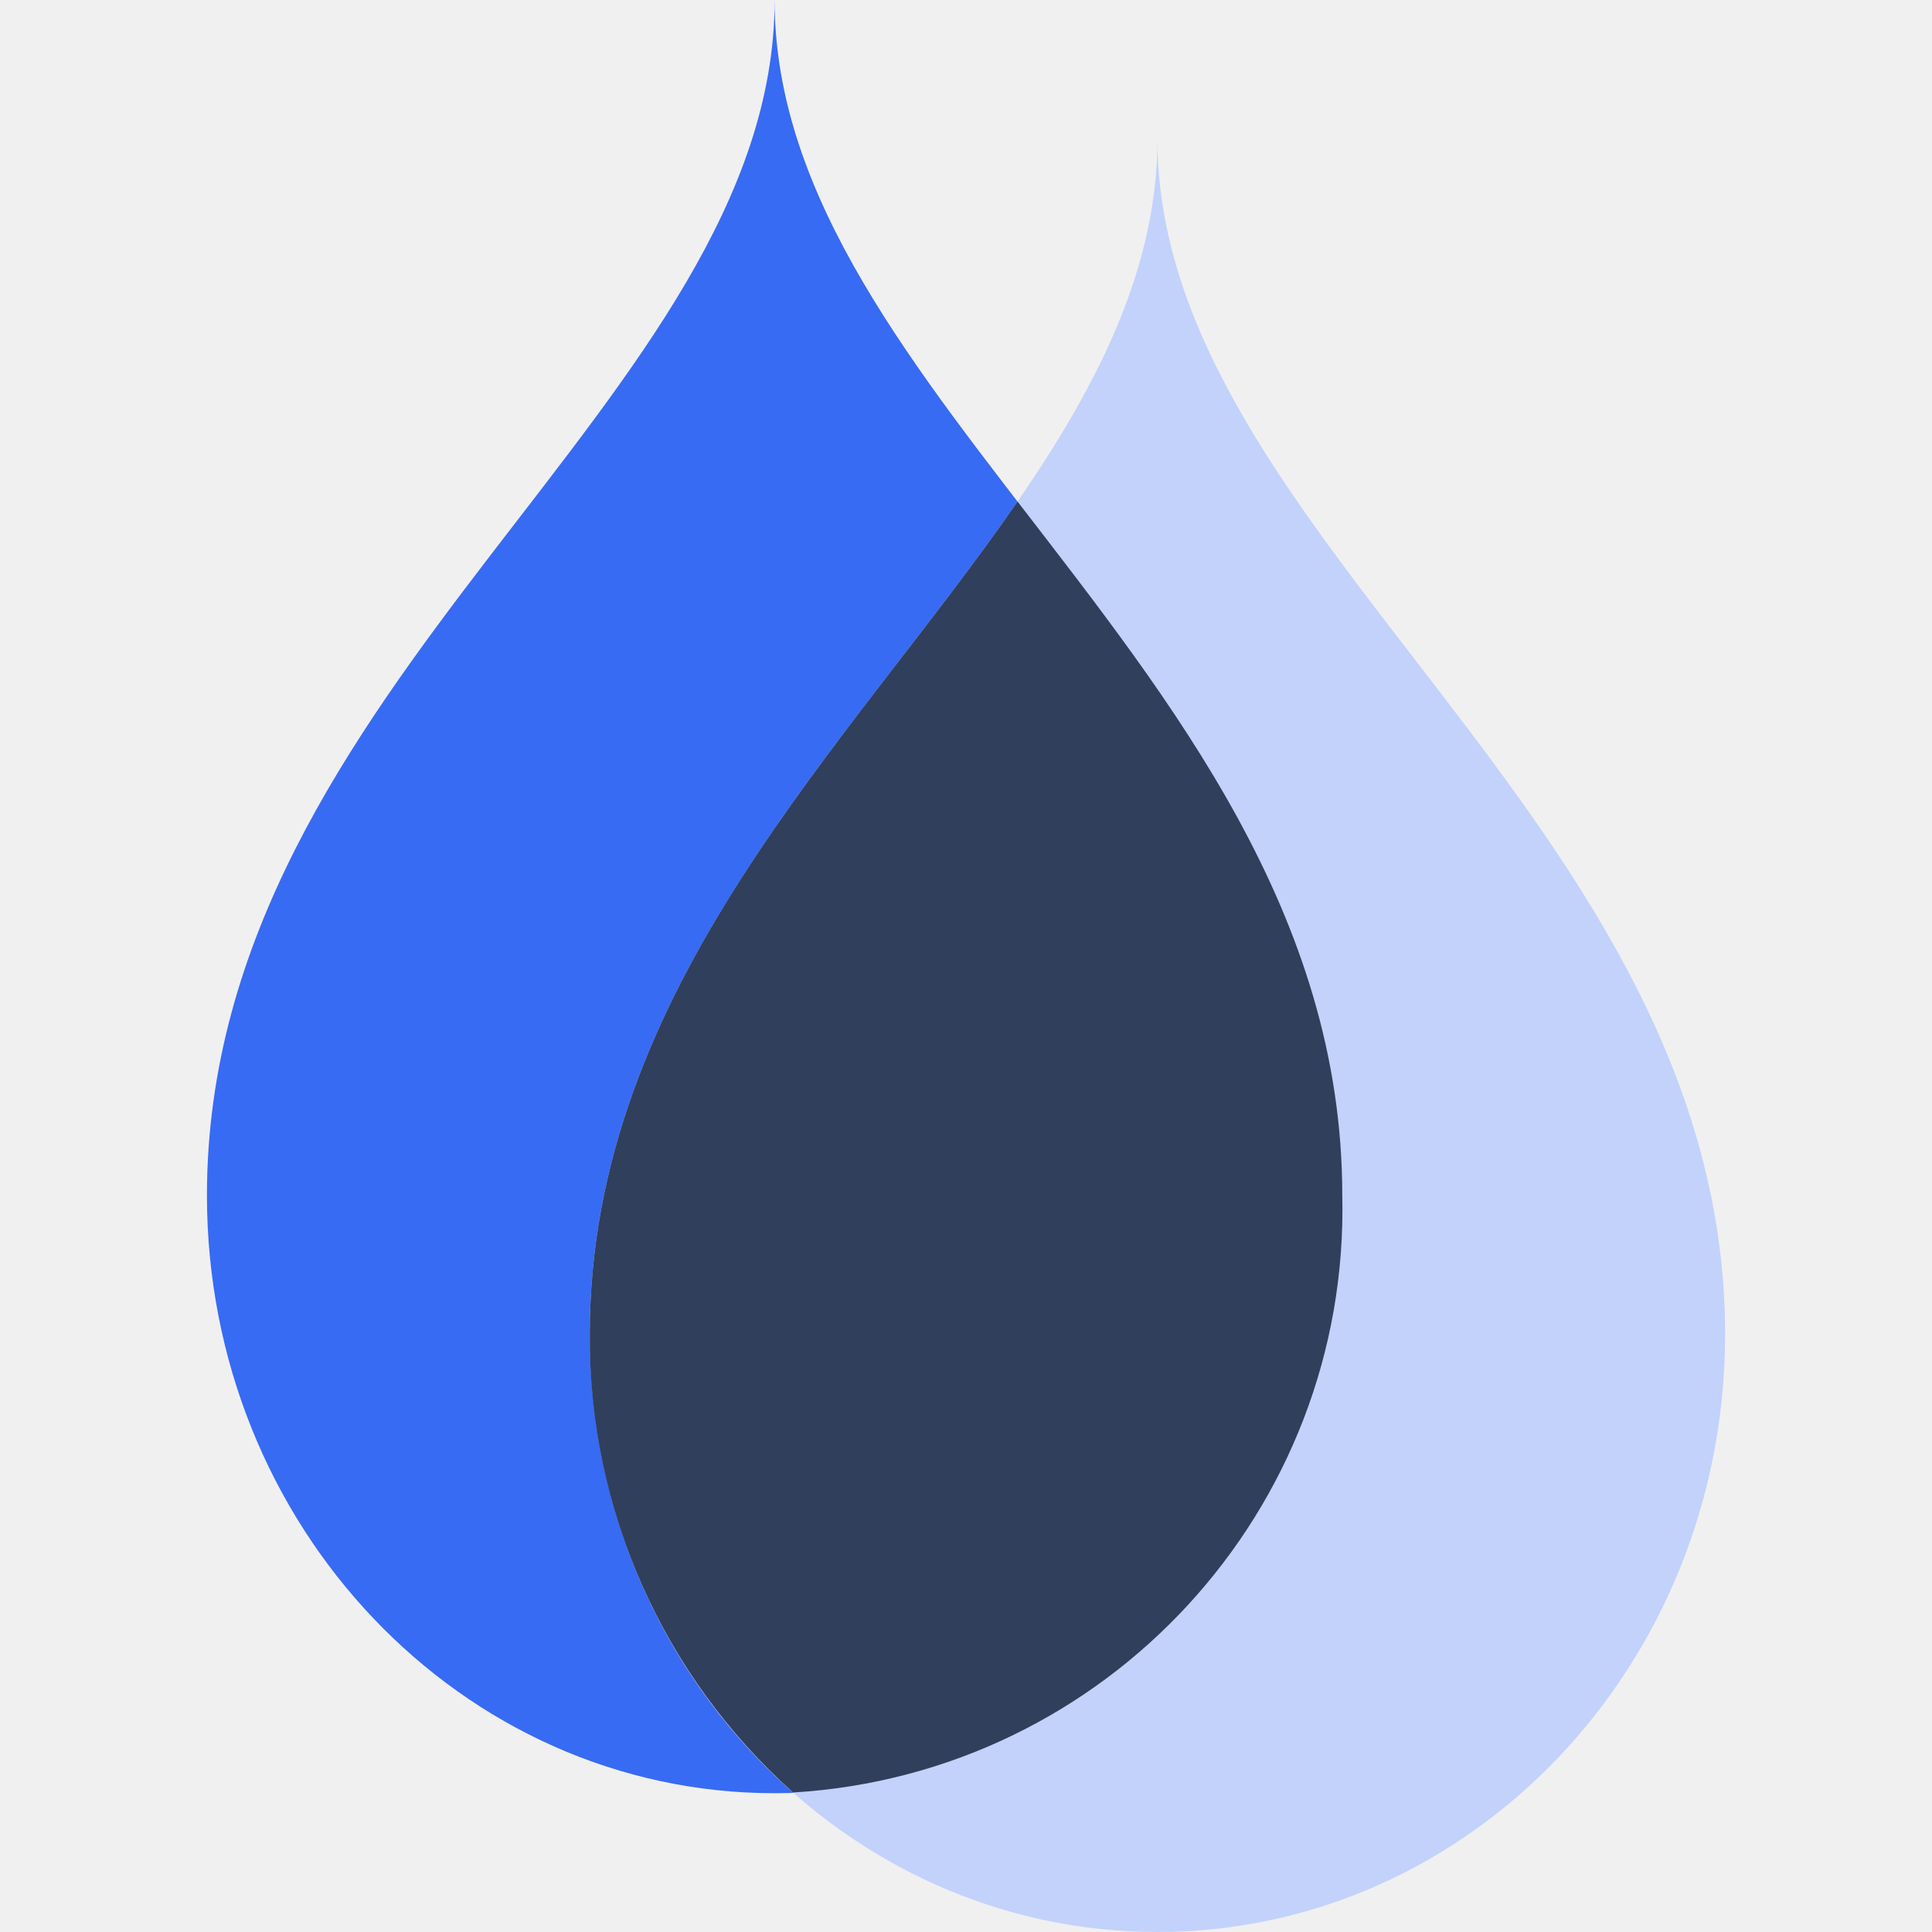
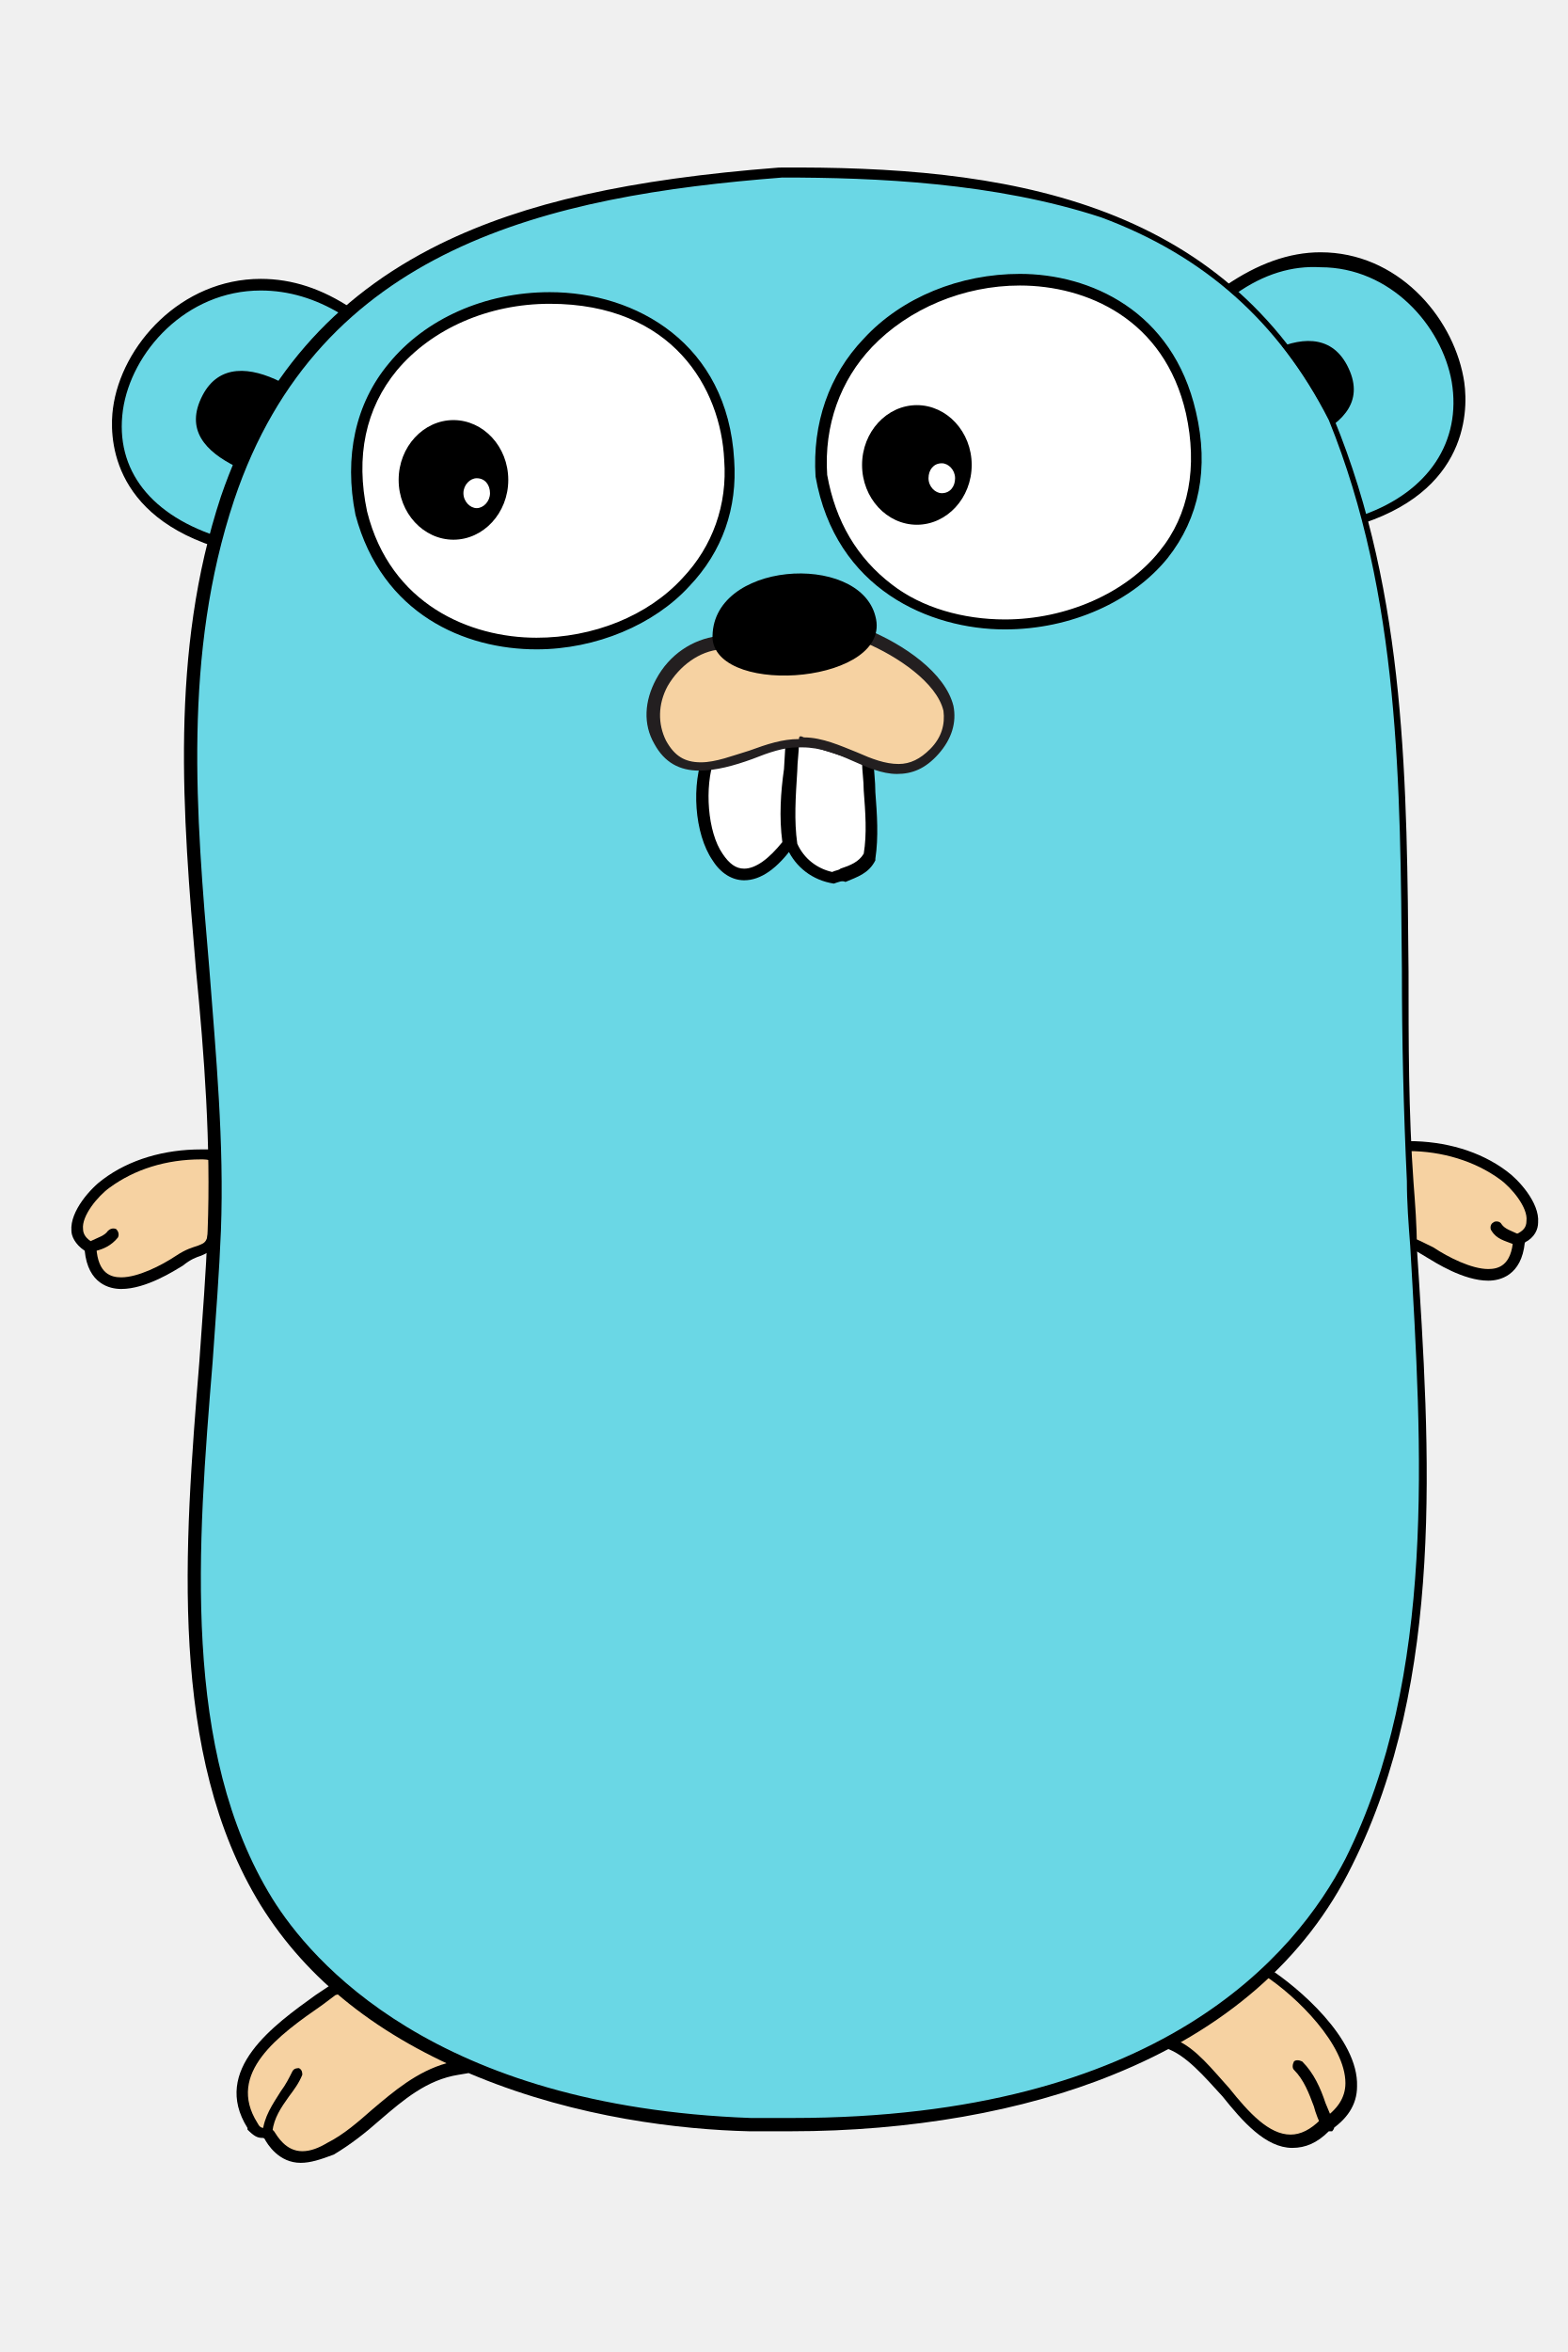
- <svg xmlns="http://www.w3.org/2000/svg" width="32" height="32" class="icon" viewBox="0 0 1024 1024">
-   <path fill="#386BF3" d="M410.558.109c0 210.974-300.876 361.752-300.876 633.548 0 174.943 134.704 316.787 300.876 316.787s300.877-141.817 300.877-316.787C711.408 361.752 410.558 210.974 410.558.109" />
-   <path fill="#C3D2FB" d="M613.469 73.665c0 211.055-300.877 361.914-300.877 633.547C312.592 882.156 447.296 1024 613.47 1024s300.876-141.817 300.876-316.788C914.29 435.58 613.469 284.72 613.469 73.665" />
-   <path fill="#303F5B" d="M312.592 707.212c0-183.713 137.636-312.171 226.723-441.39 81.702 106.112 172.12 218.74 172.12 367.726A309.755 309.755 0 0 1 420.36 950.064a323.1 323.1 0 0 1-107.769-242.852z" />
+ <svg xmlns="http://www.w3.org/2000/svg" height="2500" viewBox="15.7 3.6 94.4 121.6" width="1667">
+   <path clip-rule="evenodd" d="m21.1 68.7c.2 3.5 3.7 1.9 5.3.8 1.5-1.1 2-.2 2.1-2.3.1-1.4.2-2.7.2-4.1-2.3-.2-4.8.3-6.7 1.7-.9.7-2.8 3-.9 3.9" fill="#f6d2a2" fill-rule="evenodd" />
+   <path d="m23 71.2c-.7 0-2-.3-2.2-2.3-.6-.4-.8-.9-.8-1.2-.1-1.2 1.2-2.6 1.9-3.1 1.6-1.2 3.7-1.8 5.9-1.8h1.3v.3c.1 1.1 0 2.2-.1 3.2 0 .3 0 .6-.1.9-.1 1.5-.4 1.7-1.1 2-.3.1-.6.2-1.1.6-.5.3-2.2 1.4-3.7 1.4zm4.8-7.8c-2.1 0-4 .6-5.5 1.7-.7.5-1.7 1.7-1.6 2.5 0 .3.2.6.6.8l.2.1v.2c.1 1.6.9 1.8 1.5 1.8 1 0 2.4-.7 3.3-1.3.6-.4 1-.5 1.3-.6.5-.2.6-.2.7-1.4 0-.3 0-.6.1-.9.1-.9.1-1.9.1-2.8-.3-.1-.5-.1-.7-.1z" />
+   <path clip-rule="evenodd" d="m21.1 68.7c.5-.2 1.1-.3 1.4-.8" fill="#c6b198" fill-rule="evenodd" />
+   <path d="m21.1 69c-.1 0-.3-.1-.3-.2-.1-.2 0-.4.2-.4.1 0 .2-.1.2-.1.4-.2.8-.3 1-.6.1-.1.3-.2.5-.1.1.1.2.3.1.5-.4.5-.9.7-1.3.8l-.2.1z" />
+   <path clip-rule="evenodd" d="m29.3 26.4c-13.6-3.8-3.5-21.1 7.4-14z" fill="#6ad7e5" fill-rule="evenodd" />
+   <path d="m29.5 26.8-.3-.1c-7-2-6.9-7-6.7-8.5.5-3.8 4.1-7.8 8.9-7.8 1.9 0 3.7.6 5.5 1.8l.3.2zm1.9-15.7c-4.5 0-7.8 3.7-8.3 7.2-.5 3.6 1.7 6.4 6 7.7l7.1-13.5c-1.5-.9-3.1-1.4-4.8-1.4z" />
+   <path clip-rule="evenodd" d="m89.6 11.1c10.7-7.5 20.5 9.5 8 13.8z" fill="#6ad7e5" fill-rule="evenodd" />
+   <path d="m97.5 25.3-8.3-14.3.3-.2c1.9-1.3 3.8-2 5.7-2 4.6 0 7.9 3.8 8.6 7.5.3 1.5.6 6.6-6 8.8zm-7.4-14 7.7 13.3c3.9-1.4 5.9-4.4 5.3-8-.6-3.4-3.7-6.9-7.9-6.9-1.7-.1-3.4.4-5.1 1.6z" />
+   <path clip-rule="evenodd" d="m92 112.3c2.7 1.7 7.7 6.8 3.6 9.3-3.9 3.6-6.1-4-9.6-5 1.5-2 3.4-3.9 6-4.3" fill="#f6d2a2" fill-rule="evenodd" />
+   <path d="m93.5 122.9c-1.6 0-3-1.6-4.2-3.1-1.1-1.2-2.2-2.5-3.4-2.9l-.5-.1.3-.4c1.2-1.7 3.2-3.9 6.2-4.4h.1l.1.1c1.7 1.1 5.4 4.2 5.3 7.1 0 1.1-.6 2-1.7 2.7-.7.7-1.4 1-2.2 1zm-7-6.5c1.2.5 2.2 1.8 3.2 2.9 1.2 1.5 2.4 2.8 3.7 2.8.6 0 1.2-.3 1.8-.9h.1c.9-.6 1.4-1.3 1.4-2.2 0-2.3-2.9-5.2-4.9-6.5-1.8.5-3.6 1.7-5.3 3.9zm9.1 5.5c-.1 0-.2-.1-.3-.2-.2-.4-.4-.9-.5-1.3-.3-.8-.6-1.6-1.2-2.2-.1-.1-.1-.3 0-.5.1-.1.3-.1.5 0 .7.7 1.1 1.6 1.4 2.5l.5 1.2c.1.2 0 .4-.1.5z" />
+   <path clip-rule="evenodd" d="m43.2 118.1c-3.2.5-5 3.4-7.7 4.9-2.5 1.5-3.5-.5-3.7-.9-.4-.2-.4.2-1-.4-2.3-3.7 2.4-6.4 4.9-8.2 3.5-.8 5.7 2.2 7.5 4.6" fill="#f6d2a2" fill-rule="evenodd" />
+   <path d="m33.8 123.8c-1.3 0-2-1.1-2.2-1.5h-.1c-.3 0-.5-.1-.9-.5v-.1c-2.2-3.5 1.6-6.2 4.1-8l.9-.6h.2c.4-.1.7-.1 1.1-.1 3 0 4.9 2.6 6.5 4.7l.5.7-.6.1c-1.9.3-3.3 1.5-4.7 2.7-.9.8-1.8 1.5-2.8 2.1-.8.3-1.4.5-2 .5zm-2.2-2.1c.1 0 .2 0 .4.1h.1l.1.1c.2.3.7 1.2 1.7 1.2.5 0 1-.2 1.5-.5 1-.5 1.9-1.3 2.7-2 1.3-1.1 2.7-2.3 4.5-2.8-1.5-2-3.3-4.2-5.8-4.2-.3 0-.6 0-.9.1l-.8.6c-2.6 1.8-5.8 4.1-3.9 7.1.1.2.2.3.4.3zm.2.7c-.2 0-.4-.2-.3-.4.1-1 .6-1.7 1.1-2.5.3-.4.5-.8.7-1.2.1-.2.3-.2.4-.2.2.1.2.3.2.4-.2.5-.5.9-.8 1.3-.5.7-.9 1.3-1 2.1 0 .4-.1.5-.3.5z" />
+   <path clip-rule="evenodd" d="m29.9 21.7c-1.8-.9-3.1-2.2-2-4.3 1-1.9 2.9-1.7 4.7-.8zm64.9-1.8c1.8-.9 3.1-2.2 2-4.3-1-1.9-2.9-1.7-4.7-.8z" fill-rule="evenodd" />
+   <path clip-rule="evenodd" d="m107.1 68.2c-.2 3.5-3.7 1.9-5.3.8-1.5-1.1-2-.2-2.1-2.3-.1-1.4-.2-2.7-.2-4.1 2.3-.2 4.8.3 6.7 1.7 1 .8 2.8 3 .9 3.9" fill="#f6d2a2" fill-rule="evenodd" />
+   <path d="m105.3 70.7c-1.5 0-3.2-1.1-3.7-1.4s-.8-.5-1.1-.6c-.8-.3-1-.5-1.1-2 0-.3 0-.6-.1-.9-.1-1-.2-2.1-.1-3.2v-.3h1.3c2.2 0 4.3.6 5.9 1.8.7.5 2 1.9 1.9 3.1 0 .4-.2.9-.8 1.2-.2 2-1.5 2.3-2.2 2.3zm-5.5-7.7c0 .9 0 1.9.1 2.8 0 .3 0 .6.1.9.1 1.2.2 1.2.7 1.4.3.1.7.3 1.3.6.9.6 2.3 1.3 3.3 1.3.6 0 1.4-.2 1.5-1.8v-.2l.2-.1c.4-.2.6-.4.6-.8.1-.8-.9-2-1.6-2.5-1.5-1.1-3.5-1.7-5.5-1.7-.2.1-.4.1-.7.1z" />
+   <path clip-rule="evenodd" d="m107.1 68.2c-.5-.2-1.1-.3-1.4-.8" fill="#c6b198" fill-rule="evenodd" />
+   <path d="m107.1 68.6h-.1l-.2-.1c-.5-.2-1-.3-1.3-.8-.1-.1-.1-.4.1-.5.1-.1.4-.1.5.1.2.3.6.4 1 .6.1 0 .2.1.2.1.2.1.3.3.2.4s-.3.2-.4.2z" />
+   <path clip-rule="evenodd" d="m62.8 4c13.6 0 26.3 1.9 33 15 6 14.6 3.8 30.4 4.8 45.9.8 13.3 2.5 28.6-3.6 40.9-6.5 12.9-22.7 16.2-36 15.7-10.5-.4-23.1-3.8-29.1-13.4-6.9-11.2-3.7-27.9-3.2-40.4.6-14.8-4-29.7.9-44.1 4.9-15.1 18.5-18.5 33.2-19.6" fill="#6ad7e5" fill-rule="evenodd" />
+   <path d="m63.3 121.9h-2.5c-4.1-.1-10.3-.8-16.4-3.3-5.9-2.4-10.2-5.8-13-10.3-5.6-9.1-4.6-21.6-3.7-32.7.2-2.8.4-5.4.5-7.9.2-5.2-.2-10.6-.7-15.7-.8-9.4-1.6-19.1 1.5-28.5 2.4-7 6.7-12 13.2-15.2 5.1-2.5 11.4-3.9 20.4-4.6 13.4-.1 26.7 1.8 33.4 15.1 4.4 10.7 4.4 22.2 4.5 33.3 0 4.2 0 8.5.3 12.7.1 1.3.2 2.6.2 3.9.8 12.2 1.7 26-3.9 37.2-2.8 5.7-7.7 9.9-14.4 12.6-5.4 2.2-12.2 3.4-19.4 3.4zm-.5-117.6c-14.1 1.1-27.9 4.2-33 19.4-3.1 9.3-2.3 18.9-1.5 28.2.4 5.2.9 10.5.7 15.8-.1 2.5-.3 5.1-.5 7.9-.9 11-1.9 23.4 3.6 32.3 2.3 3.7 9.7 12.5 28.8 13.2h2.5c22.1 0 30.3-9.8 33.3-15.6 5.5-11 4.6-24.8 3.9-36.9-.1-1.3-.2-2.6-.2-3.9-.2-4.2-.3-8.5-.3-12.7-.1-11-.1-22.5-4.4-33.1-3-5.9-7.5-9.9-13.7-12.2-6.4-2.1-13.6-2.4-19.2-2.4z" />
+   <path clip-rule="evenodd" d="m65.2 22.2c2.4 14.2 25.6 10.4 22.3-3.9-3-12.8-23.1-9.2-22.3 3.9" fill="#fff" fill-rule="evenodd" />
+   <path d="m76.2 31.5c-4.5 0-10.2-2.4-11.4-9.2-.2-3.2.8-6.1 2.9-8.3 2.3-2.5 5.8-3.9 9.4-3.9 4.2 0 9.2 2.2 10.6 8.3.8 3.4.2 6.4-1.7 8.8-2.1 2.6-5.8 4.3-9.8 4.3zm-10.7-9.3c.5 2.8 1.8 5 3.9 6.6 1.8 1.4 4.3 2.1 6.8 2.1 3.7 0 7.3-1.6 9.3-4.1 1.8-2.2 2.3-5.1 1.6-8.3-1.3-5.7-6-7.7-10-7.7-3.4 0-6.7 1.4-8.9 3.7-1.9 2-2.9 4.7-2.7 7.7z" />
+   <path clip-rule="evenodd" d="m37.5 24.5c3.2 12.3 22.9 9.2 22.2-3.2-.9-14.8-25.3-12-22.2 3.2" fill="#fff" fill-rule="evenodd" />
+   <path d="m48 32.7c-4.3 0-9.3-2.1-10.9-8.1-.7-3.5 0-6.7 2-9.1 2.2-2.7 5.8-4.3 9.7-4.3 5.2 0 10.7 3.1 11.1 10.1.2 2.9-.7 5.5-2.7 7.6-2.1 2.3-5.6 3.8-9.2 3.8zm.8-20.8c-3.7 0-7.1 1.5-9.2 4-1.9 2.3-2.5 5.2-1.8 8.5 1.4 5.6 6.2 7.6 10.2 7.6 3.4 0 6.7-1.3 8.8-3.6 1.8-1.9 2.7-4.4 2.5-7.1-.2-4.3-3.1-9.4-10.5-9.4z" />
+   <path clip-rule="evenodd" d="m68 39.2c0 1.8.4 3.9.1 5.9-.5.9-1.4 1-2.2 1.3-1.1-.2-2-.9-2.5-1.9-.3-2.2.1-4.4.2-6.6z" fill="#fff" fill-rule="evenodd" />
+   <path d="m65.9 46.8c-1.3-.2-2.3-1-2.8-2.1-.2-1.6-.1-3.1 0-4.6.1-.7.1-1.4.1-2.1v-.4l5.1 1.6v.2c0 .6.1 1.2.1 1.9.1 1.3.2 2.7 0 4v.1c-.4.8-1.1 1-1.8 1.3-.2-.1-.4 0-.7.1zm-2.2-2.4c.4.9 1.2 1.5 2.1 1.7.2-.1.4-.1.5-.2.6-.2 1.1-.4 1.4-.9.2-1.2.1-2.5 0-3.8 0-.6-.1-1.2-.1-1.7l-3.8-1.2c0 .6-.1 1.2-.1 1.7-.1 1.6-.2 3 0 4.4z" />
+   <g clip-rule="evenodd" fill-rule="evenodd">
+     <path d="m46.3 22.5c0 2-1.5 3.6-3.3 3.6s-3.3-1.6-3.3-3.6 1.5-3.6 3.3-3.6 3.3 1.6 3.3 3.6" />
+     <path d="m45.2 23.3c0 .5-.4.9-.8.9s-.8-.4-.8-.9.4-.9.8-.9c.5 0 .8.4.8.9" fill="#fff" />
+     <path d="m74.2 21.6c0 2-1.5 3.6-3.3 3.6s-3.3-1.6-3.3-3.6 1.5-3.6 3.3-3.6 3.3 1.6 3.3 3.6" />
+     <path d="m73.2 22.4c0 .5-.3.9-.8.9-.4 0-.8-.4-.8-.9s.3-.9.8-.9c.4 0 .8.4.8.9m-14.8 16.6c-1.5 3.5.8 10.6 4.8 5.4-.3-2.2.1-4.4.2-6.6z" fill="#fff" />
+   </g>
+   <path d="m60.5 46.6c-.7 0-1.4-.4-1.9-1.2-1.1-1.6-1.3-4.6-.5-6.5l.1-.2 5.5-1.4v.4l-.1 2.2c-.1 1.5-.2 2.9 0 4.4v.1l-.1.1c-1 1.4-2 2.1-3 2.1zm-1.8-7.3c-.6 1.7-.4 4.4.5 5.7.4.6.8.9 1.3.9.7 0 1.5-.6 2.3-1.6-.2-1.5-.1-3 .1-4.4l.1-1.7z" />
+   <path clip-rule="evenodd" d="m58.9 32.2c-2.7.2-4.9 3.5-3.5 6 1.9 3.4 6-.3 8.6 0 3 .1 5.4 3.2 7.8.6 2.7-2.9-1.2-5.7-4.1-7z" fill="#f6d2a2" fill-rule="evenodd" />
+   <path d="m69.7 40.2c-.9 0-1.8-.4-2.7-.8s-1.9-.8-3-.8h-.3c-.8 0-1.7.3-2.7.7-1.1.4-2.2.7-3.2.7-1.2 0-2.1-.5-2.7-1.6-.7-1.2-.6-2.6.1-3.9.8-1.5 2.2-2.4 3.7-2.6l8.9-.4h.1c2.2.9 4.7 2.6 5.2 4.6.2 1-.1 2-.9 2.9s-1.6 1.2-2.5 1.2zm-5.6-2.2c1.1 0 2.2.5 3.2.9.9.4 1.7.7 2.5.7.7 0 1.3-.3 1.9-.9.7-.7.9-1.5.8-2.3-.4-1.7-2.8-3.3-4.7-4.1l-8.7.4c-1.3.1-2.5 1-3.2 2.2-.6 1.1-.6 2.3-.1 3.3.5.9 1.1 1.3 2.1 1.3.9 0 1.9-.4 2.9-.7 1.1-.4 2-.7 3-.7 0-.2.1-.2.3-.1z" fill="#231f20" />
+   <path clip-rule="evenodd" d="m58.6 32.1c-.2-4.7 8.8-5.3 9.8-1.4 1.1 4-9.4 4.9-9.8 1.4" fill-rule="evenodd" />
</svg>
